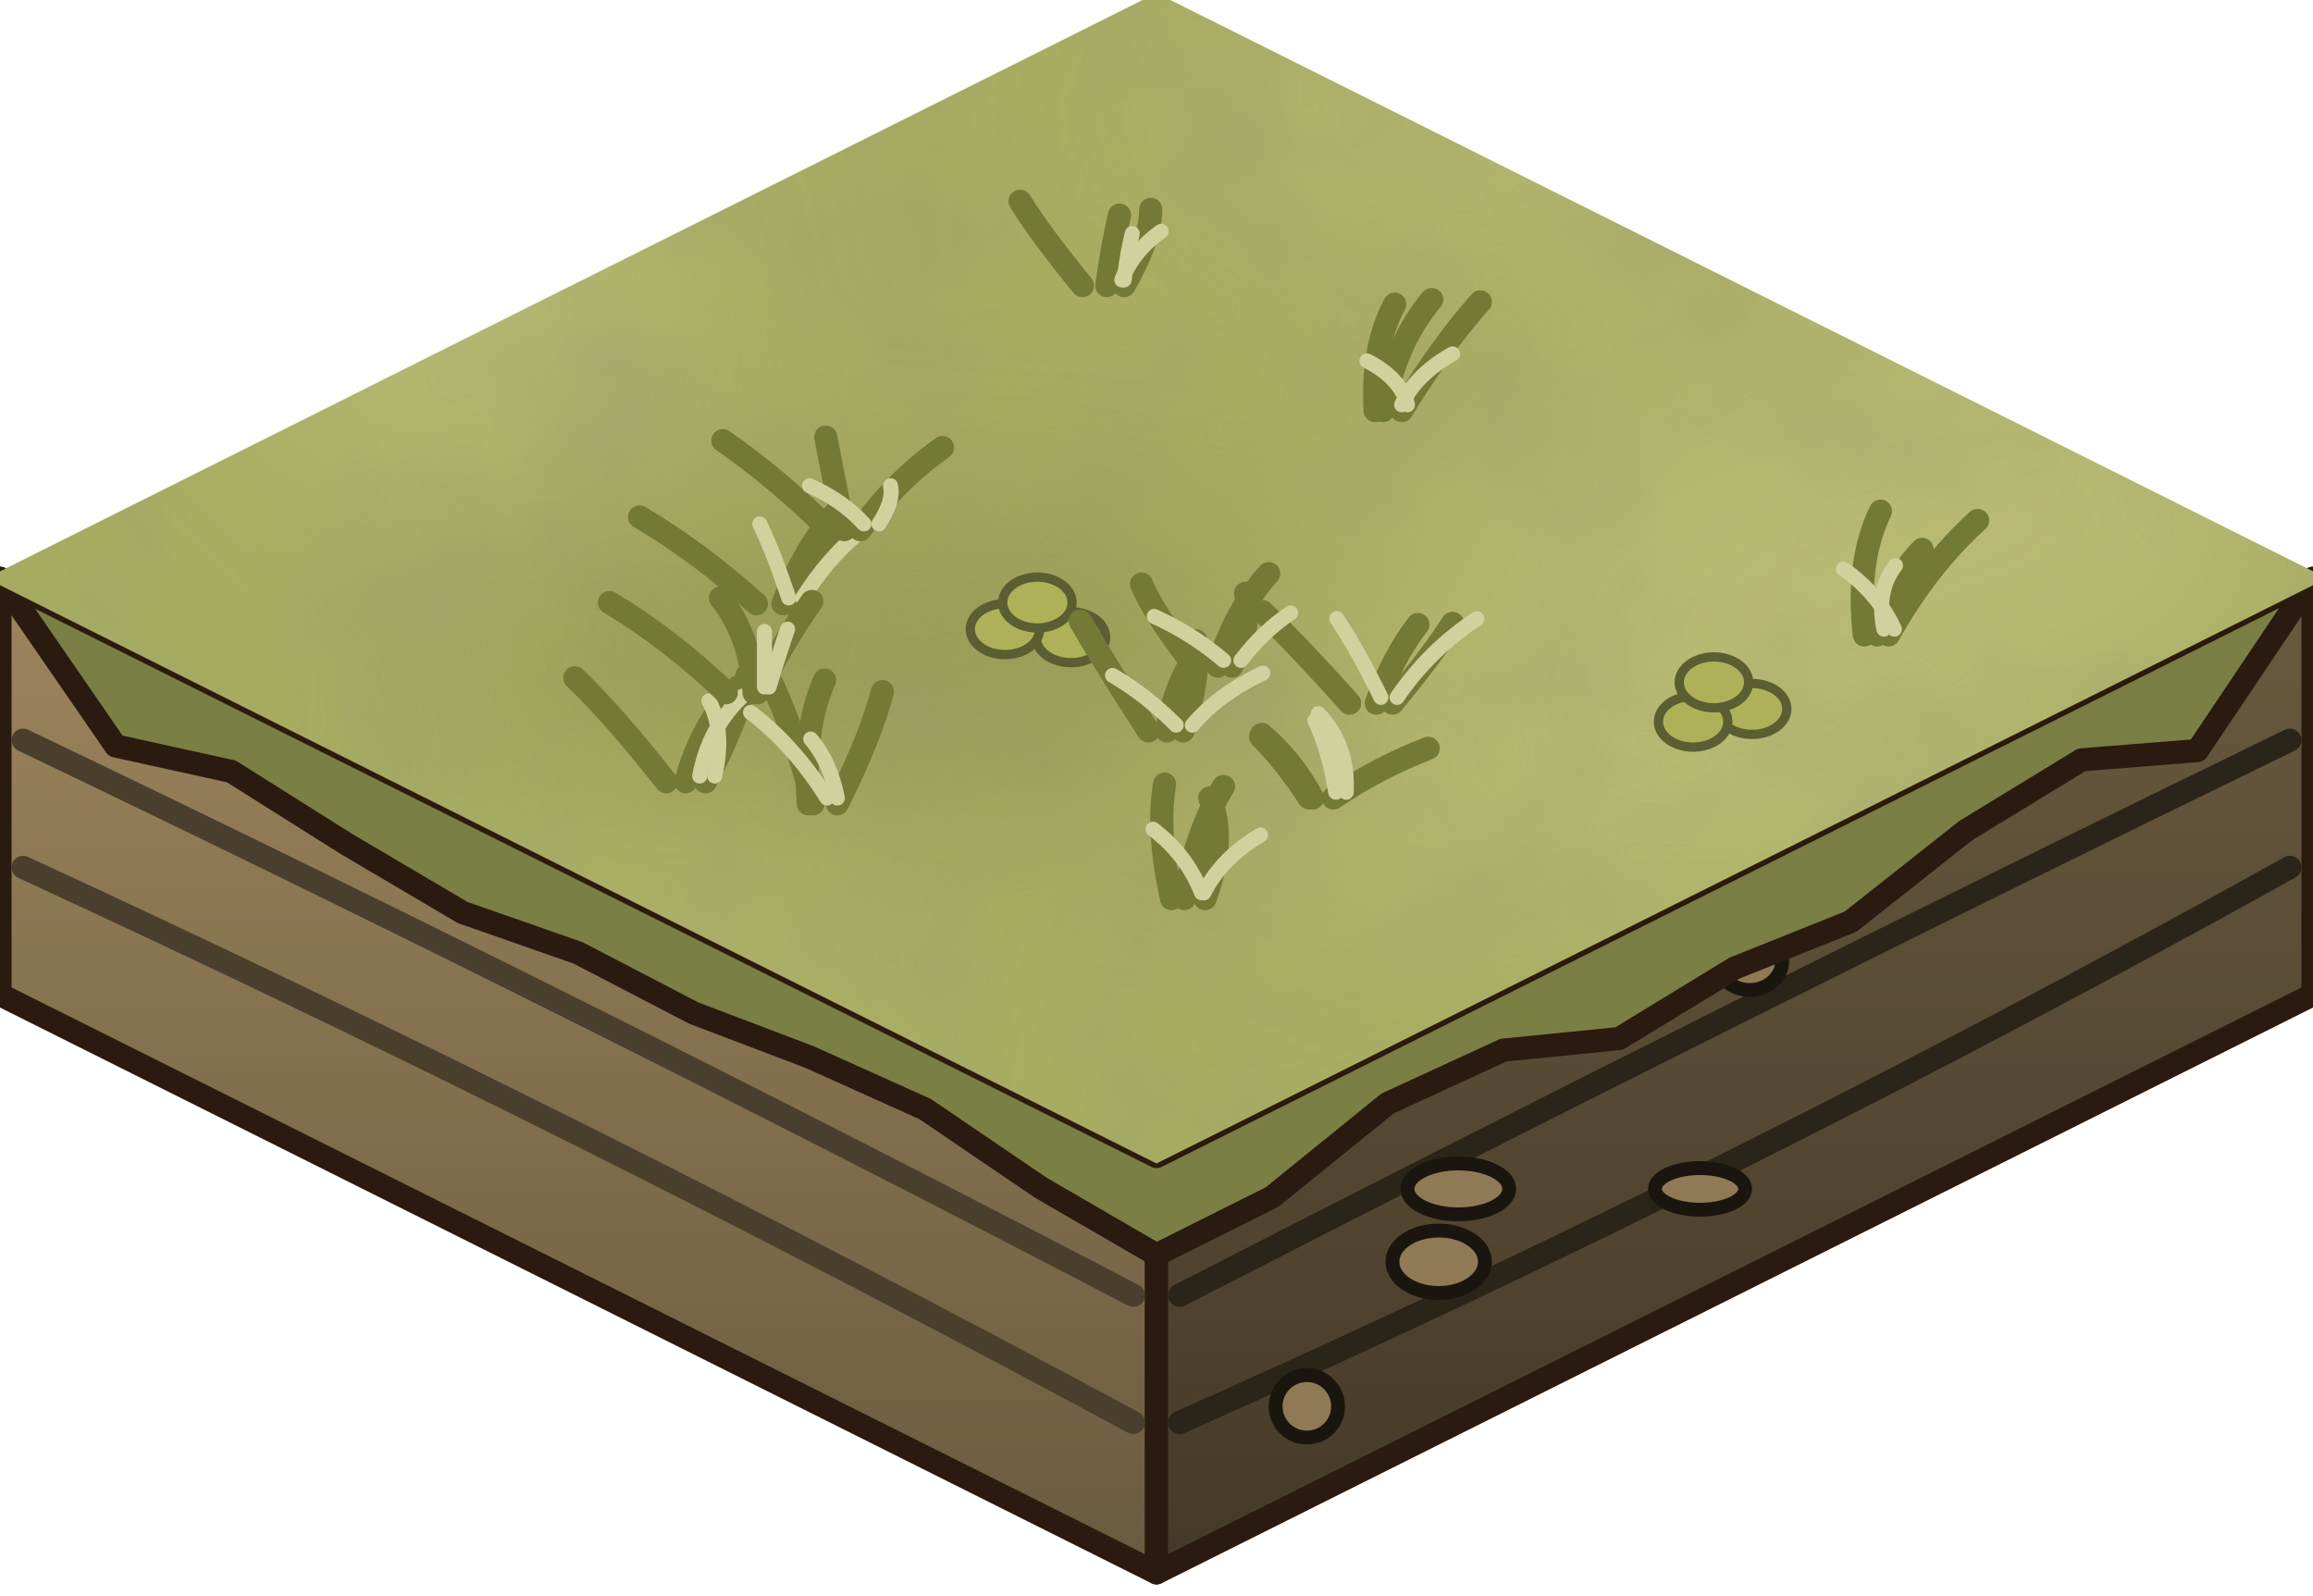
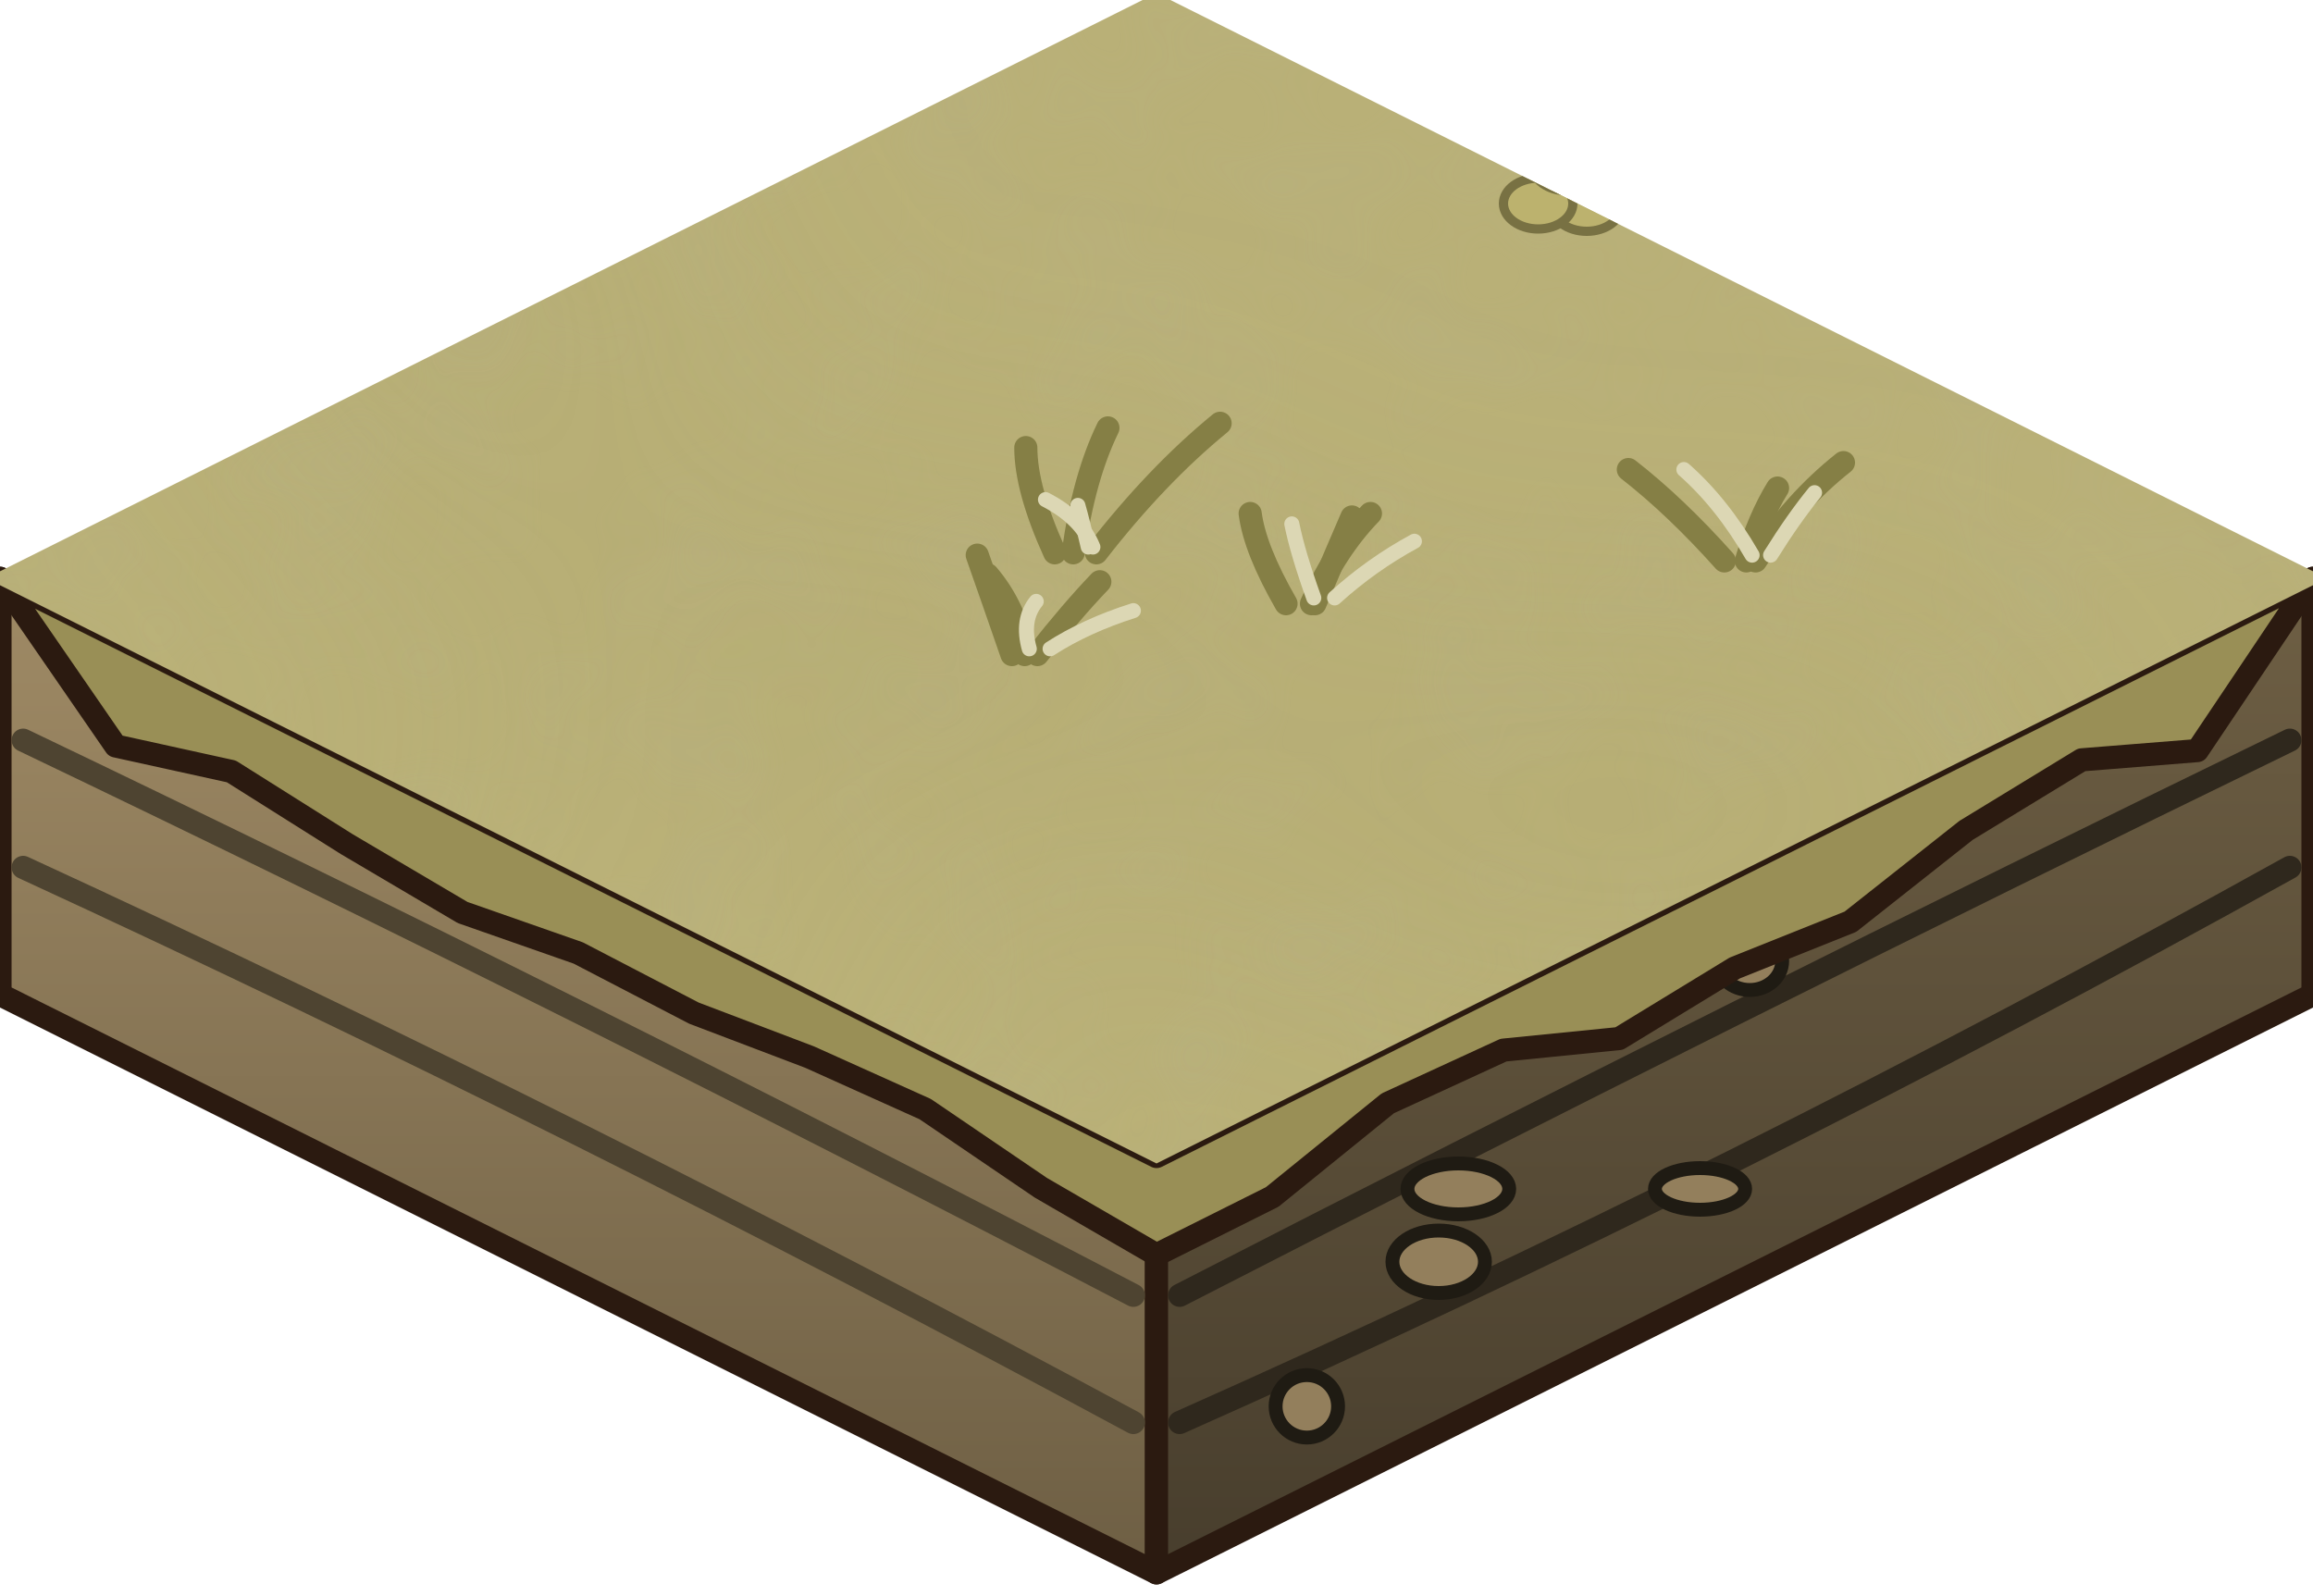
<svg xmlns="http://www.w3.org/2000/svg" width="200" height="138" viewBox="0 0 200 138">
  <defs>
    <linearGradient id="lg1" x1="0" y1="0" x2="0" y2="1">
-       <stop offset="0" stop-color="#9d855d" />
-       <stop offset="1" stop-color="#6a5a3f" />
+       <stop offset="0" stop-color="#9f8a65" />
+       <stop offset="1" stop-color="#6e5f44" />
    </linearGradient>
    <linearGradient id="lg2" x1="0" y1="0" x2="0" y2="1">
-       <stop offset="0" stop-color="#6a5a3f" />
-       <stop offset="1" stop-color="#443928" />
+       <stop offset="0" stop-color="#6e5f44" />
+       <stop offset="1" stop-color="#483e2d" />
    </linearGradient>
    <clipPath id="cp3">
      <path d="M-1.2 50 L100 -0.6 L201.2 50 L100 100.6 Z" />
    </clipPath>
    <filter id="bl4" x="-50%" y="-50%" width="200%" height="200%">
-       <feGaussianBlur stdDeviation="10" />
+       <feGaussianBlur stdDeviation="14" />
    </filter>
    <filter id="nz5" x="0" y="0" width="100%" height="100%">
-       <feTurbulence type="fractalNoise" baseFrequency="0.07" numOctaves="3" seed="83" result="t" />
-       <feColorMatrix in="t" type="matrix" values="0 0 0 0 0.306 0 0 0 0 0.318 0 0 0 0 0.169 0 0 0 0.640 -0.256" result="n" />
+       <feTurbulence type="fractalNoise" baseFrequency="0.09" numOctaves="2" seed="83" result="t" />
+       <feColorMatrix in="t" type="matrix" values="0 0 0 0 0.471 0 0 0 0 0.443 0 0 0 0 0.263 0 0 0 0.400 -0.160" result="n" />
      <feComposite in="n" in2="SourceAlpha" operator="in" />
    </filter>
    <clipPath id="cp6">
      <path d="M-1.2 50 L100 -0.6 L201.2 50 L100 100.6 Z" />
    </clipPath>
  </defs>
  <path d="M0 50 L100 100 L100 136 L0 86 Z" fill="url(#lg1)" stroke="#2b1a10" stroke-width="2" stroke-linejoin="round" stroke-linecap="round" />
  <path d="M100 100 L200 50 L200 86 L100 136 Z" fill="url(#lg2)" stroke="#2b1a10" stroke-width="2" stroke-linejoin="round" stroke-linecap="round" />
-   <path d="M2 64 Q50.0 86.972 98 112" fill="none" stroke="#4a3f2c" stroke-width="2" stroke-linejoin="round" stroke-linecap="round" />
-   <path d="M102 112 Q150.0 87.332 198 64" fill="none" stroke="#2a2419" stroke-width="2" stroke-linejoin="round" stroke-linecap="round" />
-   <path d="M2 75 Q50.0 97.123 98 123" fill="none" stroke="#4a3f2c" stroke-width="2" stroke-linejoin="round" stroke-linecap="round" />
-   <path d="M102 123 Q150.0 101.662 198 75" fill="none" stroke="#2a2419" stroke-width="2" stroke-linejoin="round" stroke-linecap="round" />
-   <ellipse cx="124.4" cy="109.1" rx="4" ry="2.7" fill="#907a56" stroke="#1a160f" stroke-width="1.2" />
-   <ellipse cx="151.3" cy="83.1" rx="2.8" ry="2.5" fill="#907a56" stroke="#1a160f" stroke-width="1.2" />
-   <ellipse cx="126.1" cy="102.8" rx="4.4" ry="2.2" fill="#907a56" stroke="#1a160f" stroke-width="1.2" />
-   <ellipse cx="113" cy="121.6" rx="2.7" ry="2.7" fill="#907a56" stroke="#1a160f" stroke-width="1.2" />
-   <ellipse cx="147" cy="102.8" rx="3.9" ry="1.8" fill="#907a56" stroke="#1a160f" stroke-width="1.2" />
-   <path d="M0 50 L100 100 L200 50 L200 50 L190 64.9 L180 65.7 L170 71.8 L160 79.7 L150 83.7 L140 89.8 L130 90.8 L120 95.4 L110 103.5 L100 108.5 L90 102.7 L80 95.9 L70 91.4 L60 87.6 L50 82.4 L40 78.9 L30 73 L20 66.7 L10 64.5 L0 50 Z" fill="#7a7f44" stroke="#2b1a10" stroke-width="2" stroke-linejoin="round" stroke-linecap="round" />
-   <path d="M-1.2 50 L100 -0.6 L201.2 50 L100 100.6 Z" fill="#a8ac61" />
+   <path d="M2 64 Q50.0 86.972 98 112" fill="none" stroke="#4e4431" stroke-width="2" stroke-linejoin="round" stroke-linecap="round" />
+   <path d="M102 112 Q150.0 87.332 198 64" fill="none" stroke="#2f281d" stroke-width="2" stroke-linejoin="round" stroke-linecap="round" />
+   <path d="M2 75 Q50.0 97.123 98 123" fill="none" stroke="#4e4431" stroke-width="2" stroke-linejoin="round" stroke-linecap="round" />
+   <path d="M102 123 Q150.0 101.662 198 75" fill="none" stroke="#2f281d" stroke-width="2" stroke-linejoin="round" stroke-linecap="round" />
+   <ellipse cx="124.4" cy="109.1" rx="4" ry="2.7" fill="#937f5c" stroke="#1f1b13" stroke-width="1.2" />
+   <ellipse cx="151.3" cy="83.1" rx="2.8" ry="2.5" fill="#937f5c" stroke="#1f1b13" stroke-width="1.2" />
+   <ellipse cx="126.1" cy="102.8" rx="4.4" ry="2.2" fill="#937f5c" stroke="#1f1b13" stroke-width="1.2" />
+   <ellipse cx="113" cy="121.6" rx="2.7" ry="2.7" fill="#937f5c" stroke="#1f1b13" stroke-width="1.2" />
+   <ellipse cx="147" cy="102.8" rx="3.9" ry="1.8" fill="#937f5c" stroke="#1f1b13" stroke-width="1.2" />
+   <path d="M0 50 L100 100 L200 50 L200 50 L190 64.9 L180 65.7 L170 71.8 L160 79.7 L150 83.7 L140 89.8 L130 90.8 L120 95.4 L110 103.5 L100 108.5 L90 102.7 L80 95.9 L70 91.4 L60 87.6 L50 82.4 L40 78.9 L30 73 L20 66.7 L10 64.5 L0 50 Z" fill="#998f56" stroke="#2b1a10" stroke-width="2" stroke-linejoin="round" stroke-linecap="round" />
+   <path d="M-1.2 50 L100 -0.6 L201.2 50 L100 100.6 Z" fill="#b9b077" />
  <g clip-path="url(#cp3)">
-     <g filter="url(#bl4)" opacity="0.65">
-       <ellipse cx="39.2" cy="25" rx="18.4" ry="16" fill="#c1c37e" />
-       <ellipse cx="141.3" cy="69.8" rx="35.1" ry="9.3" fill="#c1c37e" />
-       <ellipse cx="53.9" cy="87.9" rx="23.3" ry="10.8" fill="#b9bb6d" />
-       <ellipse cx="76.2" cy="56.4" rx="38.1" ry="10" fill="#878d4b" />
-       <ellipse cx="139.7" cy="6.7" rx="37.7" ry="12.1" fill="#c1c37e" />
-       <ellipse cx="149.7" cy="47.6" rx="29.5" ry="11.5" fill="#c1c37e" />
-       <ellipse cx="173.4" cy="44.2" rx="31.9" ry="17" fill="#c1c37e" />
+     <g filter="url(#bl4)" opacity="0.25">
+       <ellipse cx="39.2" cy="25" rx="18.4" ry="16" fill="#aca36b" />
+       <ellipse cx="141.3" cy="69.8" rx="35.1" ry="9.3" fill="#aca36b" />
+       <ellipse cx="53.9" cy="87.9" rx="23.3" ry="10.8" fill="#c6bd83" />
+       <ellipse cx="76.2" cy="56.4" rx="38.1" ry="10" fill="#aca36b" />
    </g>
  </g>
  <path d="M-1.2 50 L100 -0.6 L201.2 50 L100 100.6 Z" fill="#000" filter="url(#nz5)" />
  <g clip-path="url(#cp6)">
-     <ellipse cx="46.4" cy="83.9" rx="3" ry="2.2" fill="#afb158" stroke="#5a5e32" stroke-width="0.8" />
-     <ellipse cx="41.2" cy="82.8" rx="3" ry="2.2" fill="#afb158" stroke="#5a5e32" stroke-width="0.8" />
-     <ellipse cx="43.7" cy="80.6" rx="3" ry="2.2" fill="#afb158" stroke="#5a5e32" stroke-width="0.8" />
-     <ellipse cx="44.8" cy="85.1" rx="3" ry="2.2" fill="#afb158" stroke="#5a5e32" stroke-width="0.8" />
-     <ellipse cx="39.7" cy="84.6" rx="3" ry="2.2" fill="#afb158" stroke="#5a5e32" stroke-width="0.8" />
-     <ellipse cx="41.6" cy="81.9" rx="3" ry="2.2" fill="#afb158" stroke="#5a5e32" stroke-width="0.8" />
-     <ellipse cx="92.6" cy="55.1" rx="3" ry="2.2" fill="#afb158" stroke="#5a5e32" stroke-width="0.8" />
-     <ellipse cx="86.9" cy="54.4" rx="3" ry="2.2" fill="#afb158" stroke="#5a5e32" stroke-width="0.8" />
-     <ellipse cx="89.7" cy="52.1" rx="3" ry="2.2" fill="#afb158" stroke="#5a5e32" stroke-width="0.8" />
-     <ellipse cx="151.5" cy="61.3" rx="3" ry="2.2" fill="#afb158" stroke="#5a5e32" stroke-width="0.8" />
-     <ellipse cx="146.4" cy="62.4" rx="3" ry="2.2" fill="#afb158" stroke="#5a5e32" stroke-width="0.8" />
-     <ellipse cx="148.2" cy="59" rx="3" ry="2.2" fill="#afb158" stroke="#5a5e32" stroke-width="0.8" />
-     <path d="M57.6 67.6 Q53.4 62.2 49.7 58.6" fill="none" stroke="#737a36" stroke-width="2" stroke-linecap="round" />
-     <path d="M59.3 67.6 Q60.6 62.7 63.8 59.4" fill="none" stroke="#737a36" stroke-width="2" stroke-linecap="round" />
-     <path d="M61 67.6 Q63.9 62.1 64.6 58.4" fill="none" stroke="#737a36" stroke-width="2" stroke-linecap="round" />
-     <path d="M60.5 67.1 Q61.3 62.9 64.2 60.2" fill="none" stroke="#d0d29e" stroke-width="1.3" stroke-linecap="round" />
-     <path d="M61.8 67.1 Q62.7 63.2 61.3 60.6" fill="none" stroke="#d0d29e" stroke-width="1.3" stroke-linecap="round" />
-     <path d="M93.6 24.7 Q90 20.3 88.2 17.4" fill="none" stroke="#737a36" stroke-width="2" stroke-linecap="round" />
-     <path d="M95.7 24.7 Q96.2 21.1 96.8 18.6" fill="none" stroke="#737a36" stroke-width="2" stroke-linecap="round" />
-     <path d="M97.2 24.7 Q99.5 20.7 99.5 18.1" fill="none" stroke="#737a36" stroke-width="2" stroke-linecap="round" />
-     <path d="M97 24.2 Q98 21.7 100.4 20" fill="none" stroke="#d0d29e" stroke-width="1.3" stroke-linecap="round" />
-     <path d="M97.2 24.2 Q97.5 21.8 97.9 20.2" fill="none" stroke="#d0d29e" stroke-width="1.3" stroke-linecap="round" />
-     <path d="M118.9 35.5 Q118.6 30 120.6 26.3" fill="none" stroke="#737a36" stroke-width="2" stroke-linecap="round" />
-     <path d="M119.6 35.5 Q120.6 29.7 123.8 25.9" fill="none" stroke="#737a36" stroke-width="2" stroke-linecap="round" />
-     <path d="M121.2 35.5 Q124.7 29.8 128 26.1" fill="none" stroke="#737a36" stroke-width="2" stroke-linecap="round" />
-     <path d="M121.2 35 Q122.4 32.4 125.6 30.6" fill="none" stroke="#d0d29e" stroke-width="1.3" stroke-linecap="round" />
-     <path d="M121.7 35 Q121.1 32.7 118.2 31.2" fill="none" stroke="#d0d29e" stroke-width="1.3" stroke-linecap="round" />
-     <path d="M65.4 52.2 Q60.4 47.7 55.3 44.7" fill="none" stroke="#737a36" stroke-width="2" stroke-linecap="round" />
-     <path d="M67.7 52.2 Q69.5 47.5 72.3 44.3" fill="none" stroke="#737a36" stroke-width="2" stroke-linecap="round" />
-     <path d="M68.4 52.2 Q71.1 47.8 73.4 44.8" fill="none" stroke="#737a36" stroke-width="2" stroke-linecap="round" />
-     <path d="M68.2 51.7 Q66.9 47.8 65.7 45.3" fill="none" stroke="#d0d29e" stroke-width="1.3" stroke-linecap="round" />
-     <path d="M69.4 51.7 Q71.5 48.4 74.1 46.2" fill="none" stroke="#d0d29e" stroke-width="1.3" stroke-linecap="round" />
-     <path d="M101.3 77.7 Q100 71.8 100.7 67.8" fill="none" stroke="#737a36" stroke-width="2" stroke-linecap="round" />
-     <path d="M102.4 77.7 Q103.4 71.9 105.8 68" fill="none" stroke="#737a36" stroke-width="2" stroke-linecap="round" />
-     <path d="M104.2 77.7 Q106.1 72.5 104.6 69" fill="none" stroke="#737a36" stroke-width="2" stroke-linecap="round" />
-     <path d="M103.9 77.2 Q102.6 73.9 99.7 71.7" fill="none" stroke="#d0d29e" stroke-width="1.3" stroke-linecap="round" />
-     <path d="M104.1 77.2 Q105.6 74.2 109 72.2" fill="none" stroke="#d0d29e" stroke-width="1.3" stroke-linecap="round" />
-     <path d="M71.7 45.8 Q67 41.2 62.5 38.1" fill="none" stroke="#737a36" stroke-width="2" stroke-linecap="round" />
-     <path d="M73 45.8 Q72 41 71.4 37.8" fill="none" stroke="#737a36" stroke-width="2" stroke-linecap="round" />
-     <path d="M74.4 45.8 Q77.4 41.6 81.5 38.7" fill="none" stroke="#737a36" stroke-width="2" stroke-linecap="round" />
-     <path d="M74.7 45.3 Q72.9 43.3 70 42" fill="none" stroke="#d0d29e" stroke-width="1.3" stroke-linecap="round" />
-     <path d="M76 45.3 Q77.3 43.3 77 42" fill="none" stroke="#d0d29e" stroke-width="1.3" stroke-linecap="round" />
-     <path d="M99.3 63.2 Q95.6 57.5 93.4 53.7" fill="none" stroke="#737a36" stroke-width="2" stroke-linecap="round" />
-     <path d="M100.9 63.2 Q101.6 58.9 103.8 56.1" fill="none" stroke="#737a36" stroke-width="2" stroke-linecap="round" />
-     <path d="M102.3 63.2 Q103.8 58.5 103.4 55.4" fill="none" stroke="#737a36" stroke-width="2" stroke-linecap="round" />
-     <path d="M101.7 62.7 Q99.1 60.1 96.2 58.4" fill="none" stroke="#d0d29e" stroke-width="1.3" stroke-linecap="round" />
-     <path d="M103.1 62.7 Q105.4 60 109.2 58.2" fill="none" stroke="#d0d29e" stroke-width="1.3" stroke-linecap="round" />
-     <path d="M116.7 60.8 Q112.4 56 109.2 52.9" fill="none" stroke="#737a36" stroke-width="2" stroke-linecap="round" />
-     <path d="M119 60.8 Q120.5 56.7 122.6 54" fill="none" stroke="#737a36" stroke-width="2" stroke-linecap="round" />
-     <path d="M120.4 60.8 Q123.8 56.7 125.6 53.9" fill="none" stroke="#737a36" stroke-width="2" stroke-linecap="round" />
-     <path d="M119.4 60.3 Q117.4 56.2 115.6 53.5" fill="none" stroke="#d0d29e" stroke-width="1.3" stroke-linecap="round" />
-     <path d="M120.8 60.3 Q123.6 56.2 127.7 53.5" fill="none" stroke="#d0d29e" stroke-width="1.3" stroke-linecap="round" />
-     <path d="M69.9 69.5 Q69.4 63.1 71.3 58.8" fill="none" stroke="#737a36" stroke-width="2" stroke-linecap="round" />
-     <path d="M70.3 69.5 Q68.7 63.3 66.8 59.2" fill="none" stroke="#737a36" stroke-width="2" stroke-linecap="round" />
-     <path d="M72.4 69.5 Q75.3 63.7 76.3 59.8" fill="none" stroke="#737a36" stroke-width="2" stroke-linecap="round" />
-     <path d="M71.5 69 Q68.7 64.5 64.9 61.6" fill="none" stroke="#d0d29e" stroke-width="1.3" stroke-linecap="round" />
-     <path d="M72.4 69 Q71.8 65.9 70.1 63.9" fill="none" stroke="#d0d29e" stroke-width="1.3" stroke-linecap="round" />
-     <path d="M161.2 54.9 Q160.5 48.5 162.6 44.2" fill="none" stroke="#737a36" stroke-width="2" stroke-linecap="round" />
-     <path d="M162.3 54.9 Q163.4 50.4 166.2 47.5" fill="none" stroke="#737a36" stroke-width="2" stroke-linecap="round" />
-     <path d="M163.3 54.9 Q166.6 49 171 45" fill="none" stroke="#737a36" stroke-width="2" stroke-linecap="round" />
-     <path d="M162.9 54.4 Q162.2 51.1 163.9 48.9" fill="none" stroke="#d0d29e" stroke-width="1.3" stroke-linecap="round" />
-     <path d="M163.8 54.4 Q162.4 51.3 159.4 49.2" fill="none" stroke="#d0d29e" stroke-width="1.3" stroke-linecap="round" />
-     <path d="M113.2 69 Q111.1 65.8 109 63.7" fill="none" stroke="#737a36" stroke-width="2" stroke-linecap="round" />
-     <path d="M113.5 69 Q111.7 65.7 109.1 63.5" fill="none" stroke="#737a36" stroke-width="2" stroke-linecap="round" />
-     <path d="M115.3 69 Q119.1 66.4 123.5 64.7" fill="none" stroke="#737a36" stroke-width="2" stroke-linecap="round" />
-     <path d="M115.5 68.5 Q114.9 64.8 113.7 62.3" fill="none" stroke="#d0d29e" stroke-width="1.3" stroke-linecap="round" />
-     <path d="M116.4 68.5 Q116.6 64.4 114 61.7" fill="none" stroke="#d0d29e" stroke-width="1.3" stroke-linecap="round" />
-     <path d="M62.8 59.9 Q57.9 55.2 52.7 52.1" fill="none" stroke="#737a36" stroke-width="2" stroke-linecap="round" />
-     <path d="M65.2 59.9 Q64.9 55 62.3 51.7" fill="none" stroke="#737a36" stroke-width="2" stroke-linecap="round" />
-     <path d="M65.5 59.9 Q67.9 55.2 70.2 52" fill="none" stroke="#737a36" stroke-width="2" stroke-linecap="round" />
-     <path d="M66.1 59.4 Q66.1 56.5 66.1 54.6" fill="none" stroke="#d0d29e" stroke-width="1.3" stroke-linecap="round" />
-     <path d="M66.5 59.4 Q67.4 56.4 68.1 54.4" fill="none" stroke="#d0d29e" stroke-width="1.3" stroke-linecap="round" />
-     <path d="M103.3 57.6 Q99.9 53.3 98.7 50.5" fill="none" stroke="#737a36" stroke-width="2" stroke-linecap="round" />
-     <path d="M105.3 57.6 Q106.8 52.8 109.7 49.6" fill="none" stroke="#737a36" stroke-width="2" stroke-linecap="round" />
-     <path d="M106.5 57.6 Q108.3 53.8 107.7 51.3" fill="none" stroke="#737a36" stroke-width="2" stroke-linecap="round" />
-     <path d="M105.8 57.1 Q103.1 54.8 99.8 53.3" fill="none" stroke="#d0d29e" stroke-width="1.3" stroke-linecap="round" />
-     <path d="M107.3 57.1 Q109.2 54.6 111.6 53" fill="none" stroke="#d0d29e" stroke-width="1.3" stroke-linecap="round" />
+     <ellipse cx="137.2" cy="17.8" rx="3" ry="2.2" fill="#bcb26e" stroke="#787143" stroke-width="0.8" />
+     <ellipse cx="133" cy="17.6" rx="3" ry="2.2" fill="#bcb26e" stroke="#787143" stroke-width="0.8" />
+     <ellipse cx="135.5" cy="14.3" rx="3" ry="2.2" fill="#bcb26e" stroke="#787143" stroke-width="0.8" />
+     <path d="M149.1 48.5 Q144.9 43.8 140.8 40.6" fill="none" stroke="#857f45" stroke-width="2" stroke-linecap="round" />
+     <path d="M151 48.5 Q152.1 44.8 153.7 42.2" fill="none" stroke="#857f45" stroke-width="2" stroke-linecap="round" />
+     <path d="M151.8 48.5 Q155.1 43.4 159.4 40" fill="none" stroke="#857f45" stroke-width="2" stroke-linecap="round" />
+     <path d="M151.5 48 Q148.9 43.5 145.6 40.6" fill="none" stroke="#dcd7b4" stroke-width="1.3" stroke-linecap="round" />
+     <path d="M153.1 48 Q155.1 44.8 156.9 42.6" fill="none" stroke="#dcd7b4" stroke-width="1.3" stroke-linecap="round" />
+     <path d="M87.5 56.6 Q85.7 51.4 84.5 48" fill="none" stroke="#857f45" stroke-width="2" stroke-linecap="round" />
+     <path d="M88.6 56.6 Q87.8 52.5 85.4 49.7" fill="none" stroke="#857f45" stroke-width="2" stroke-linecap="round" />
+     <path d="M89.7 56.6 Q92.7 52.8 95.1 50.3" fill="none" stroke="#857f45" stroke-width="2" stroke-linecap="round" />
+     <path d="M89 56.1 Q88.3 53.6 89.6 52" fill="none" stroke="#dcd7b4" stroke-width="1.3" stroke-linecap="round" />
+     <path d="M90.8 56.1 Q93.9 54.1 98 52.8" fill="none" stroke="#dcd7b4" stroke-width="1.3" stroke-linecap="round" />
+     <path d="M91.2 47.8 Q88.7 42.3 88.7 38.7" fill="none" stroke="#857f45" stroke-width="2" stroke-linecap="round" />
+     <path d="M92.8 47.8 Q93.7 41.3 95.8 37" fill="none" stroke="#857f45" stroke-width="2" stroke-linecap="round" />
+     <path d="M94.8 47.8 Q100 41.1 105.5 36.6" fill="none" stroke="#857f45" stroke-width="2" stroke-linecap="round" />
+     <path d="M94.1 47.3 Q93.6 45.1 93.2 43.7" fill="none" stroke="#dcd7b4" stroke-width="1.3" stroke-linecap="round" />
+     <path d="M94.5 47.3 Q93.5 44.8 90.4 43.2" fill="none" stroke="#dcd7b4" stroke-width="1.3" stroke-linecap="round" />
+     <path d="M111.2 52.2 Q108.5 47.5 108.1 44.4" fill="none" stroke="#857f45" stroke-width="2" stroke-linecap="round" />
+     <path d="M113.4 52.2 Q115.5 47.5 118.5 44.4" fill="none" stroke="#857f45" stroke-width="2" stroke-linecap="round" />
+     <path d="M113.7 52.2 Q115.6 47.7 116.9 44.7" fill="none" stroke="#857f45" stroke-width="2" stroke-linecap="round" />
+     <path d="M113.6 51.7 Q112.2 47.8 111.7 45.3" fill="none" stroke="#dcd7b4" stroke-width="1.3" stroke-linecap="round" />
+     <path d="M115.4 51.7 Q118.6 48.8 122.3 46.8" fill="none" stroke="#dcd7b4" stroke-width="1.3" stroke-linecap="round" />
  </g>
</svg>
